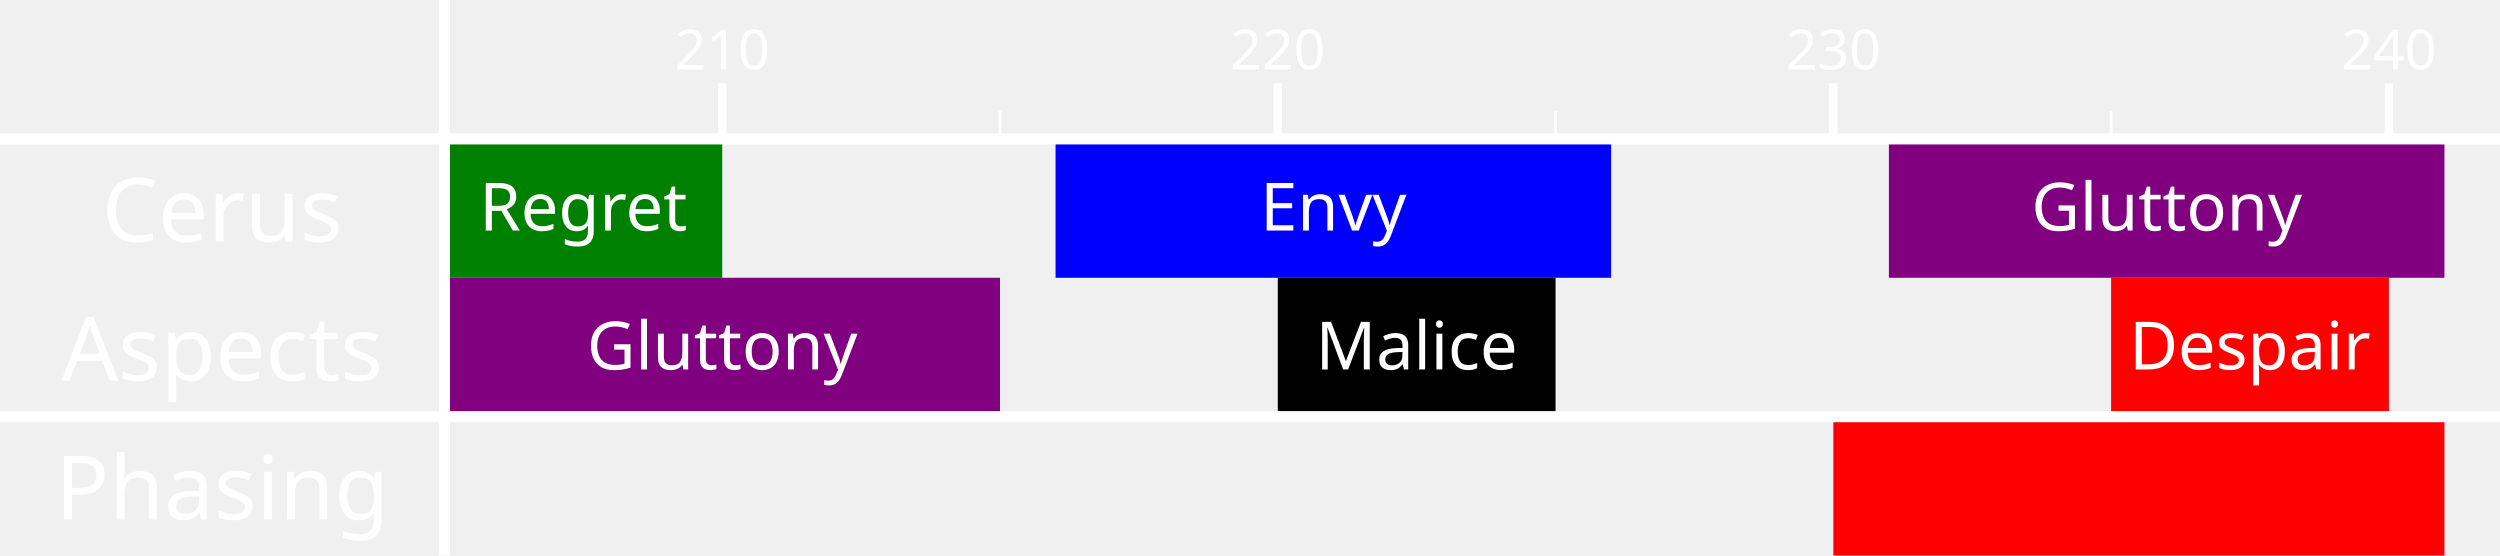
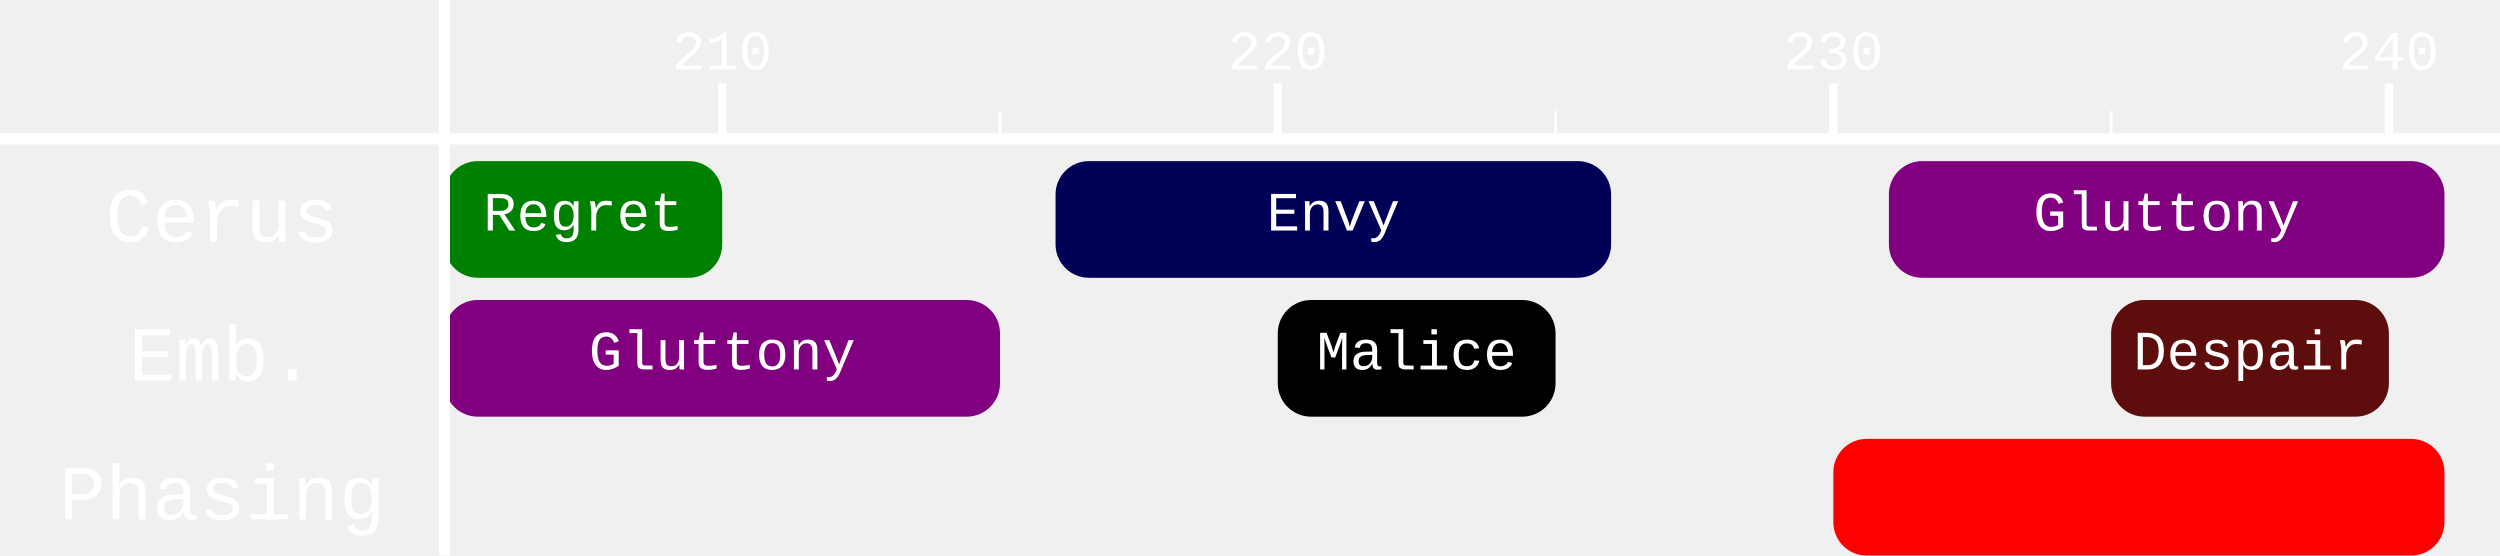
<svg xmlns="http://www.w3.org/2000/svg" width="450" height="100" viewBox="0 0 450 100">
  <defs>
</defs>
-   <text x="40.0" y="43.5" font-size="16" fill="white" style="font-family:Segoe UI;text-anchor:middle">Cerus</text>
-   <rect x="80" y="25" width="50" height="25" fill="green" />
-   <text x="105.0" y="41.5" font-size="12" fill="white" style="font-family:Segoe UI;text-anchor:middle">Regret</text>
-   <rect x="190" y="25" width="100" height="25" fill="blue" />
-   <text x="240.0" y="41.5" font-size="12" fill="white" style="font-family:Segoe UI;text-anchor:middle">Envy</text>
-   <rect x="340" y="25" width="100" height="25" fill="purple" />
-   <text x="390.0" y="41.5" font-size="12" fill="white" style="font-family:Segoe UI;text-anchor:middle">Gluttony</text>
-   <text x="40.0" y="68.5" font-size="16" fill="white" style="font-family:Segoe UI;text-anchor:middle">Aspects</text>
-   <rect x="80" y="50" width="100" height="25" fill="purple" />
-   <text x="130.0" y="66.5" font-size="12" fill="white" style="font-family:Segoe UI;text-anchor:middle">Gluttony</text>
-   <rect x="230" y="50" width="50" height="25" fill="black" />
-   <text x="255.0" y="66.5" font-size="12" fill="white" style="font-family:Segoe UI;text-anchor:middle">Malice</text>
-   <rect x="380" y="50" width="50" height="25" fill="red" />
-   <text x="405.0" y="66.5" font-size="12" fill="white" style="font-family:Segoe UI;text-anchor:middle">Despair</text>
-   <text x="40.0" y="93.5" font-size="16" fill="white" style="font-family:Segoe UI;text-anchor:middle">Phasing</text>
-   <rect x="330" y="75" width="110" height="25" fill="red" />
+   <text x="40.0" y="43.5" font-size="14" fill="white" style="font-family:Courier New, monospace;text-anchor:middle">Cerus</text>
+   <rect x="80" y="29" width="50" height="21" fill="green" rx="6" ry="6" />
+   <text x="105.0" y="41.5" font-size="10" fill="white" style="font-family: Courier New, monospace;text-anchor:middle">Regret</text>
+   <rect x="190" y="29" width="100" height="21" fill="#000156" rx="6" ry="6" />
+   <text x="240.0" y="41.5" font-size="10" fill="white" style="font-family: Courier New, monospace;text-anchor:middle">Envy</text>
+   <rect x="340" y="29" width="100" height="21" fill="purple" rx="6" ry="6" />
+   <text x="390.0" y="41.5" font-size="10" fill="white" style="font-family: Courier New, monospace;text-anchor:middle">Gluttony</text>
+   <text x="40.0" y="68.5" font-size="14" fill="white" style="font-family:Courier New, monospace;text-anchor:middle">Emb.</text>
+   <rect x="80" y="54" width="100" height="21" fill="purple" rx="6" ry="6" />
+   <text x="130.0" y="66.5" font-size="10" fill="white" style="font-family: Courier New, monospace;text-anchor:middle">Gluttony</text>
+   <rect x="230" y="54" width="50" height="21" fill="black" rx="6" ry="6" />
+   <text x="255.0" y="66.5" font-size="10" fill="white" style="font-family: Courier New, monospace;text-anchor:middle">Malice</text>
+   <rect x="380" y="54" width="50" height="21" fill="#5e0d0d" rx="6" ry="6" />
+   <text x="405.0" y="66.5" font-size="10" fill="white" style="font-family: Courier New, monospace;text-anchor:middle">Despair</text>
+   <text x="40.0" y="93.5" font-size="14" fill="white" style="font-family:Courier New, monospace;text-anchor:middle">Phasing</text>
+   <rect x="330" y="79" width="110" height="21" fill="red" rx="6" ry="6" />
  <path d="M0,25 L450,25" stroke="white" stroke-width="2" />
-   <path d="M0,75 L450,75" stroke="white" stroke-width="2" />
  <path d="M80,0 L80,100" stroke="white" stroke-width="2" />
  <path d="M90,22.5 L90,white" stroke="white" stroke-width="0.3" />
  <path d="M100,22.5 L100,white" stroke="white" stroke-width="0.3" />
  <path d="M110,22.5 L110,white" stroke="white" stroke-width="0.3" />
  <path d="M120,22.5 L120,white" stroke="white" stroke-width="0.3" />
  <path d="M130,15.0 L130,25" stroke="white" stroke-width="1.5" />
-   <text x="130.0" y="12.5" font-size="10" fill="white" style="font-family:Segoe UI;text-anchor:middle">210</text>
+   <text x="130.0" y="12.5" font-size="10" fill="white" style="font-family:Courier New, monospace;text-anchor:middle">210</text>
  <path d="M140,22.5 L140,white" stroke="white" stroke-width="0.3" />
  <path d="M150,22.5 L150,white" stroke="white" stroke-width="0.3" />
  <path d="M160,22.5 L160,white" stroke="white" stroke-width="0.3" />
  <path d="M170,22.5 L170,white" stroke="white" stroke-width="0.3" />
  <path d="M180,20.0 L180,25" stroke="white" stroke-width="0.5" />
  <path d="M190,22.5 L190,white" stroke="white" stroke-width="0.3" />
  <path d="M200,22.5 L200,white" stroke="white" stroke-width="0.3" />
  <path d="M210,22.5 L210,white" stroke="white" stroke-width="0.3" />
  <path d="M220,22.5 L220,white" stroke="white" stroke-width="0.3" />
  <path d="M230,15.0 L230,25" stroke="white" stroke-width="1.5" />
-   <text x="230.0" y="12.5" font-size="10" fill="white" style="font-family:Segoe UI;text-anchor:middle">220</text>
+   <text x="230.0" y="12.5" font-size="10" fill="white" style="font-family:Courier New, monospace;text-anchor:middle">220</text>
  <path d="M240,22.5 L240,white" stroke="white" stroke-width="0.3" />
  <path d="M250,22.5 L250,white" stroke="white" stroke-width="0.3" />
  <path d="M260,22.5 L260,white" stroke="white" stroke-width="0.3" />
  <path d="M270,22.5 L270,white" stroke="white" stroke-width="0.3" />
  <path d="M280,20.0 L280,25" stroke="white" stroke-width="0.5" />
  <path d="M290,22.5 L290,white" stroke="white" stroke-width="0.3" />
  <path d="M300,22.5 L300,white" stroke="white" stroke-width="0.3" />
  <path d="M310,22.5 L310,white" stroke="white" stroke-width="0.3" />
  <path d="M320,22.5 L320,white" stroke="white" stroke-width="0.3" />
  <path d="M330,15.0 L330,25" stroke="white" stroke-width="1.5" />
-   <text x="330.0" y="12.5" font-size="10" fill="white" style="font-family:Segoe UI;text-anchor:middle">230</text>
+   <text x="330.0" y="12.5" font-size="10" fill="white" style="font-family:Courier New, monospace;text-anchor:middle">230</text>
  <path d="M340,22.5 L340,white" stroke="white" stroke-width="0.3" />
  <path d="M350,22.5 L350,white" stroke="white" stroke-width="0.3" />
  <path d="M360,22.5 L360,white" stroke="white" stroke-width="0.3" />
  <path d="M370,22.5 L370,white" stroke="white" stroke-width="0.3" />
  <path d="M380,20.0 L380,25" stroke="white" stroke-width="0.5" />
  <path d="M390,22.5 L390,white" stroke="white" stroke-width="0.3" />
  <path d="M400,22.5 L400,white" stroke="white" stroke-width="0.3" />
  <path d="M410,22.5 L410,white" stroke="white" stroke-width="0.3" />
  <path d="M420,22.5 L420,white" stroke="white" stroke-width="0.3" />
  <path d="M430,15.0 L430,25" stroke="white" stroke-width="1.5" />
-   <text x="430.0" y="12.5" font-size="10" fill="white" style="font-family:Segoe UI;text-anchor:middle">240</text>
+   <text x="430.0" y="12.5" font-size="10" fill="white" style="font-family:Courier New, monospace;text-anchor:middle">240</text>
</svg>
